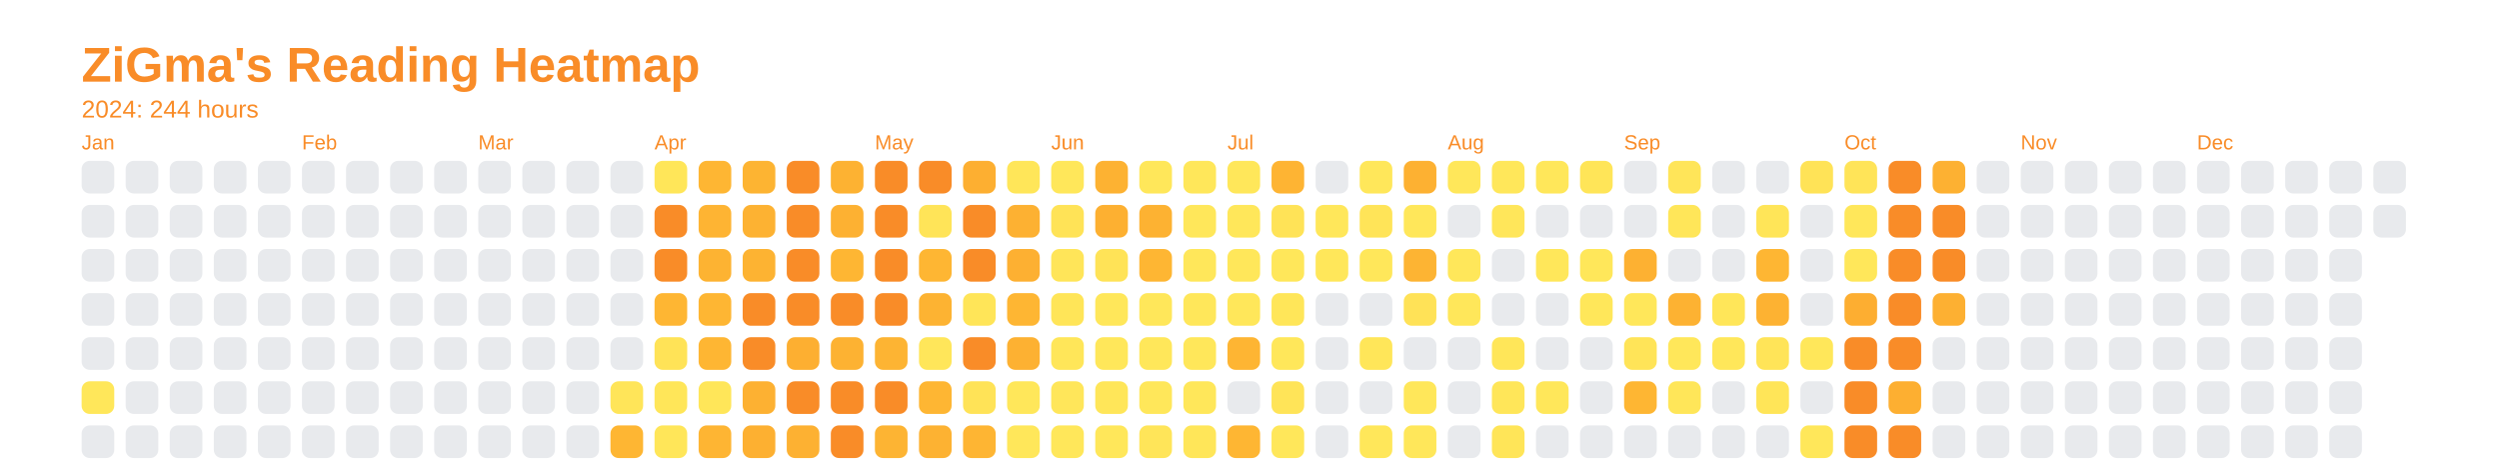
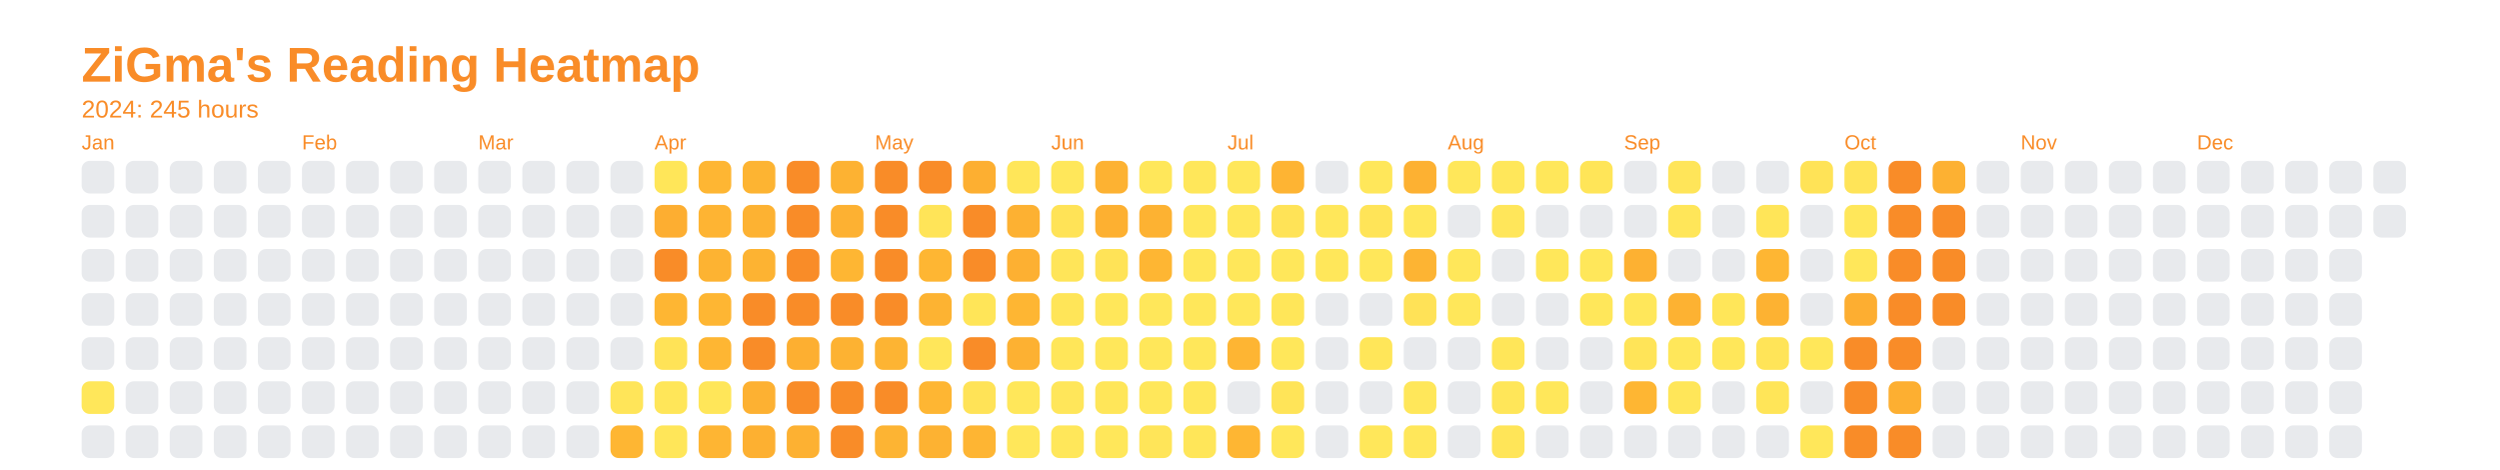
<svg xmlns="http://www.w3.org/2000/svg" baseProfile="full" height="57.5mm" version="1.1" viewBox="0,0,306.2,57.5" width="306.2mm">
  <defs />
  <rect fill="none" height="57.5" width="306.2" x="0" y="0" />
  <text fill="#f98c28" style="font-size:6px; font-family:Arial; font-weight:bold;" x="10" y="10">ZiGma's Reading Heatmap</text>
-   <text fill="#f98c28" style="font-size:3px; font-family:Arial;" x="10" y="14.4">2024: 244 hours</text>
+   <text fill="#f98c28" style="font-size:3px; font-family:Arial;" x="10" y="14.4">2024: 245 hours</text>
  <text fill="#f98c28" style="font-size:2.5px; font-family:Arial" x="10" y="18.3">Jan</text>
  <rect fill="#e8eaed" height="4" rx="1" ry="1" width="4" x="10" y="19.7" />
  <rect fill="#e8eaed" height="4" rx="1" ry="1" width="4" x="10" y="25.1" />
  <rect fill="#e8eaed" height="4" rx="1" ry="1" width="4" x="10" y="30.5" />
  <rect fill="#e8eaed" height="4" rx="1" ry="1" width="4" x="10" y="35.9" />
  <rect fill="#e8eaed" height="4" rx="1" ry="1" width="4" x="10" y="41.3" />
  <rect fill="#ffe75a" height="4" rx="1" ry="1" width="4" x="10" y="46.7" />
  <rect fill="#e8eaed" height="4" rx="1" ry="1" width="4" x="10" y="52.1" />
  <rect fill="#e8eaed" height="4" rx="1" ry="1" width="4" x="15.4" y="19.7" />
  <rect fill="#e8eaed" height="4" rx="1" ry="1" width="4" x="15.4" y="25.1" />
  <rect fill="#e8eaed" height="4" rx="1" ry="1" width="4" x="15.4" y="30.5" />
  <rect fill="#e8eaed" height="4" rx="1" ry="1" width="4" x="15.4" y="35.9" />
  <rect fill="#e8eaed" height="4" rx="1" ry="1" width="4" x="15.4" y="41.3" />
  <rect fill="#e8eaed" height="4" rx="1" ry="1" width="4" x="15.4" y="46.7" />
  <rect fill="#e8eaed" height="4" rx="1" ry="1" width="4" x="15.4" y="52.1" />
  <rect fill="#e8eaed" height="4" rx="1" ry="1" width="4" x="20.8" y="19.7" />
  <rect fill="#e8eaed" height="4" rx="1" ry="1" width="4" x="20.8" y="25.1" />
  <rect fill="#e8eaed" height="4" rx="1" ry="1" width="4" x="20.8" y="30.5" />
  <rect fill="#e8eaed" height="4" rx="1" ry="1" width="4" x="20.8" y="35.9" />
  <rect fill="#e8eaed" height="4" rx="1" ry="1" width="4" x="20.8" y="41.3" />
  <rect fill="#e8eaed" height="4" rx="1" ry="1" width="4" x="20.8" y="46.7" />
  <rect fill="#e8eaed" height="4" rx="1" ry="1" width="4" x="20.8" y="52.1" />
  <rect fill="#e8eaed" height="4" rx="1" ry="1" width="4" x="26.2" y="19.7" />
  <rect fill="#e8eaed" height="4" rx="1" ry="1" width="4" x="26.2" y="25.1" />
  <rect fill="#e8eaed" height="4" rx="1" ry="1" width="4" x="26.2" y="30.5" />
  <rect fill="#e8eaed" height="4" rx="1" ry="1" width="4" x="26.2" y="35.9" />
  <rect fill="#e8eaed" height="4" rx="1" ry="1" width="4" x="26.2" y="41.3" />
  <rect fill="#e8eaed" height="4" rx="1" ry="1" width="4" x="26.2" y="46.7" />
  <rect fill="#e8eaed" height="4" rx="1" ry="1" width="4" x="26.2" y="52.1" />
  <rect fill="#e8eaed" height="4" rx="1" ry="1" width="4" x="31.6" y="19.7" />
  <rect fill="#e8eaed" height="4" rx="1" ry="1" width="4" x="31.6" y="25.1" />
  <rect fill="#e8eaed" height="4" rx="1" ry="1" width="4" x="31.6" y="30.5" />
  <rect fill="#e8eaed" height="4" rx="1" ry="1" width="4" x="31.6" y="35.9" />
  <rect fill="#e8eaed" height="4" rx="1" ry="1" width="4" x="31.6" y="41.3" />
  <rect fill="#e8eaed" height="4" rx="1" ry="1" width="4" x="31.6" y="46.7" />
  <rect fill="#e8eaed" height="4" rx="1" ry="1" width="4" x="31.6" y="52.1" />
  <text fill="#f98c28" style="font-size:2.5px; font-family:Arial" x="37.0" y="18.3">Feb</text>
  <rect fill="#e8eaed" height="4" rx="1" ry="1" width="4" x="37.0" y="19.7" />
  <rect fill="#e8eaed" height="4" rx="1" ry="1" width="4" x="37.0" y="25.1" />
  <rect fill="#e8eaed" height="4" rx="1" ry="1" width="4" x="37.0" y="30.5" />
  <rect fill="#e8eaed" height="4" rx="1" ry="1" width="4" x="37.0" y="35.9" />
  <rect fill="#e8eaed" height="4" rx="1" ry="1" width="4" x="37.0" y="41.3" />
  <rect fill="#e8eaed" height="4" rx="1" ry="1" width="4" x="37.0" y="46.7" />
  <rect fill="#e8eaed" height="4" rx="1" ry="1" width="4" x="37.0" y="52.1" />
  <rect fill="#e8eaed" height="4" rx="1" ry="1" width="4" x="42.4" y="19.7" />
  <rect fill="#e8eaed" height="4" rx="1" ry="1" width="4" x="42.4" y="25.1" />
  <rect fill="#e8eaed" height="4" rx="1" ry="1" width="4" x="42.4" y="30.5" />
  <rect fill="#e8eaed" height="4" rx="1" ry="1" width="4" x="42.4" y="35.9" />
  <rect fill="#e8eaed" height="4" rx="1" ry="1" width="4" x="42.4" y="41.3" />
  <rect fill="#e8eaed" height="4" rx="1" ry="1" width="4" x="42.4" y="46.7" />
  <rect fill="#e8eaed" height="4" rx="1" ry="1" width="4" x="42.4" y="52.1" />
  <rect fill="#e8eaed" height="4" rx="1" ry="1" width="4" x="47.8" y="19.7" />
  <rect fill="#e8eaed" height="4" rx="1" ry="1" width="4" x="47.8" y="25.1" />
  <rect fill="#e8eaed" height="4" rx="1" ry="1" width="4" x="47.8" y="30.5" />
  <rect fill="#e8eaed" height="4" rx="1" ry="1" width="4" x="47.8" y="35.9" />
  <rect fill="#e8eaed" height="4" rx="1" ry="1" width="4" x="47.8" y="41.3" />
  <rect fill="#e8eaed" height="4" rx="1" ry="1" width="4" x="47.8" y="46.7" />
  <rect fill="#e8eaed" height="4" rx="1" ry="1" width="4" x="47.8" y="52.1" />
  <rect fill="#e8eaed" height="4" rx="1" ry="1" width="4" x="53.2" y="19.7" />
  <rect fill="#e8eaed" height="4" rx="1" ry="1" width="4" x="53.2" y="25.1" />
  <rect fill="#e8eaed" height="4" rx="1" ry="1" width="4" x="53.2" y="30.5" />
  <rect fill="#e8eaed" height="4" rx="1" ry="1" width="4" x="53.2" y="35.9" />
  <rect fill="#e8eaed" height="4" rx="1" ry="1" width="4" x="53.2" y="41.3" />
  <rect fill="#e8eaed" height="4" rx="1" ry="1" width="4" x="53.2" y="46.7" />
  <rect fill="#e8eaed" height="4" rx="1" ry="1" width="4" x="53.2" y="52.1" />
  <text fill="#f98c28" style="font-size:2.5px; font-family:Arial" x="58.6" y="18.3">Mar</text>
  <rect fill="#e8eaed" height="4" rx="1" ry="1" width="4" x="58.6" y="19.7" />
  <rect fill="#e8eaed" height="4" rx="1" ry="1" width="4" x="58.6" y="25.1" />
  <rect fill="#e8eaed" height="4" rx="1" ry="1" width="4" x="58.6" y="30.5" />
  <rect fill="#e8eaed" height="4" rx="1" ry="1" width="4" x="58.6" y="35.9" />
  <rect fill="#e8eaed" height="4" rx="1" ry="1" width="4" x="58.6" y="41.3" />
  <rect fill="#e8eaed" height="4" rx="1" ry="1" width="4" x="58.6" y="46.7" />
  <rect fill="#e8eaed" height="4" rx="1" ry="1" width="4" x="58.6" y="52.1" />
  <rect fill="#e8eaed" height="4" rx="1" ry="1" width="4" x="64" y="19.7" />
  <rect fill="#e8eaed" height="4" rx="1" ry="1" width="4" x="64" y="25.1" />
  <rect fill="#e8eaed" height="4" rx="1" ry="1" width="4" x="64" y="30.5" />
  <rect fill="#e8eaed" height="4" rx="1" ry="1" width="4" x="64" y="35.9" />
  <rect fill="#e8eaed" height="4" rx="1" ry="1" width="4" x="64" y="41.3" />
  <rect fill="#e8eaed" height="4" rx="1" ry="1" width="4" x="64" y="46.7" />
  <rect fill="#e8eaed" height="4" rx="1" ry="1" width="4" x="64" y="52.1" />
  <rect fill="#e8eaed" height="4" rx="1" ry="1" width="4" x="69.4" y="19.7" />
  <rect fill="#e8eaed" height="4" rx="1" ry="1" width="4" x="69.4" y="25.1" />
  <rect fill="#e8eaed" height="4" rx="1" ry="1" width="4" x="69.4" y="30.5" />
  <rect fill="#e8eaed" height="4" rx="1" ry="1" width="4" x="69.4" y="35.9" />
  <rect fill="#e8eaed" height="4" rx="1" ry="1" width="4" x="69.4" y="41.3" />
  <rect fill="#e8eaed" height="4" rx="1" ry="1" width="4" x="69.4" y="46.7" />
  <rect fill="#e8eaed" height="4" rx="1" ry="1" width="4" x="69.4" y="52.1" />
  <rect fill="#e8eaed" height="4" rx="1" ry="1" width="4" x="74.8" y="19.7" />
  <rect fill="#e8eaed" height="4" rx="1" ry="1" width="4" x="74.8" y="25.1" />
  <rect fill="#e8eaed" height="4" rx="1" ry="1" width="4" x="74.8" y="30.5" />
  <rect fill="#e8eaed" height="4" rx="1" ry="1" width="4" x="74.8" y="35.9" />
  <rect fill="#e8eaed" height="4" rx="1" ry="1" width="4" x="74.8" y="41.3" />
  <rect fill="#ffe559" height="4" rx="1" ry="1" width="4" x="74.8" y="46.7" />
  <rect fill="#feb633" height="4" rx="1" ry="1" width="4" x="74.8" y="52.1" />
  <text fill="#f98c28" style="font-size:2.5px; font-family:Arial" x="80.2" y="18.3">Apr</text>
  <rect fill="#ffe659" height="4" rx="1" ry="1" width="4" x="80.2" y="19.7" />
-   <rect fill="#f98c28" height="4" rx="1" ry="1" width="4" x="80.2" y="25.1" />
+   <rect fill="#fdae31" height="4" rx="1" ry="1" width="4" x="80.2" y="25.1" />
  <rect fill="#f98c28" height="4" rx="1" ry="1" width="4" x="80.2" y="30.5" />
  <rect fill="#feb633" height="4" rx="1" ry="1" width="4" x="80.2" y="35.9" />
  <rect fill="#ffe357" height="4" rx="1" ry="1" width="4" x="80.2" y="41.3" />
  <rect fill="#ffe659" height="4" rx="1" ry="1" width="4" x="80.2" y="46.7" />
  <rect fill="#ffe659" height="4" rx="1" ry="1" width="4" x="80.2" y="52.1" />
  <rect fill="#feb633" height="4" rx="1" ry="1" width="4" x="85.6" y="19.7" />
  <rect fill="#feb433" height="4" rx="1" ry="1" width="4" x="85.6" y="25.1" />
  <rect fill="#fdb332" height="4" rx="1" ry="1" width="4" x="85.6" y="30.5" />
  <rect fill="#feb633" height="4" rx="1" ry="1" width="4" x="85.6" y="35.9" />
  <rect fill="#feb633" height="4" rx="1" ry="1" width="4" x="85.6" y="41.3" />
  <rect fill="#ffe659" height="4" rx="1" ry="1" width="4" x="85.6" y="46.7" />
  <rect fill="#feb533" height="4" rx="1" ry="1" width="4" x="85.6" y="52.1" />
  <rect fill="#fdb432" height="4" rx="1" ry="1" width="4" x="91" y="19.7" />
  <rect fill="#fdb232" height="4" rx="1" ry="1" width="4" x="91" y="25.1" />
  <rect fill="#fdb332" height="4" rx="1" ry="1" width="4" x="91" y="30.5" />
  <rect fill="#f98c28" height="4" rx="1" ry="1" width="4" x="91" y="35.9" />
  <rect fill="#f98c28" height="4" rx="1" ry="1" width="4" x="91" y="41.3" />
  <rect fill="#fdb132" height="4" rx="1" ry="1" width="4" x="91" y="46.7" />
  <rect fill="#fdb031" height="4" rx="1" ry="1" width="4" x="91" y="52.1" />
  <rect fill="#f98c28" height="4" rx="1" ry="1" width="4" x="96.4" y="19.7" />
  <rect fill="#f98c28" height="4" rx="1" ry="1" width="4" x="96.4" y="25.1" />
  <rect fill="#f98c28" height="4" rx="1" ry="1" width="4" x="96.4" y="30.5" />
  <rect fill="#f98c28" height="4" rx="1" ry="1" width="4" x="96.4" y="35.9" />
  <rect fill="#fdaf31" height="4" rx="1" ry="1" width="4" x="96.4" y="41.3" />
  <rect fill="#f98c28" height="4" rx="1" ry="1" width="4" x="96.4" y="46.7" />
  <rect fill="#fdb132" height="4" rx="1" ry="1" width="4" x="96.4" y="52.1" />
  <rect fill="#fdb232" height="4" rx="1" ry="1" width="4" x="101.8" y="19.7" />
  <rect fill="#fdb132" height="4" rx="1" ry="1" width="4" x="101.8" y="25.1" />
  <rect fill="#feb633" height="4" rx="1" ry="1" width="4" x="101.8" y="30.5" />
  <rect fill="#f98c28" height="4" rx="1" ry="1" width="4" x="101.8" y="35.9" />
  <rect fill="#fdb232" height="4" rx="1" ry="1" width="4" x="101.8" y="41.3" />
  <rect fill="#f98c28" height="4" rx="1" ry="1" width="4" x="101.8" y="46.7" />
  <rect fill="#f98c28" height="4" rx="1" ry="1" width="4" x="101.8" y="52.1" />
  <text fill="#f98c28" style="font-size:2.5px; font-family:Arial" x="107.2" y="18.3">May</text>
  <rect fill="#f98c28" height="4" rx="1" ry="1" width="4" x="107.2" y="19.7" />
  <rect fill="#f98c28" height="4" rx="1" ry="1" width="4" x="107.2" y="25.1" />
  <rect fill="#f98c28" height="4" rx="1" ry="1" width="4" x="107.2" y="30.5" />
  <rect fill="#f98c28" height="4" rx="1" ry="1" width="4" x="107.2" y="35.9" />
  <rect fill="#fdb433" height="4" rx="1" ry="1" width="4" x="107.2" y="41.3" />
  <rect fill="#f98c28" height="4" rx="1" ry="1" width="4" x="107.2" y="46.7" />
  <rect fill="#fdb433" height="4" rx="1" ry="1" width="4" x="107.2" y="52.1" />
  <rect fill="#f98c28" height="4" rx="1" ry="1" width="4" x="112.6" y="19.7" />
  <rect fill="#ffe458" height="4" rx="1" ry="1" width="4" x="112.6" y="25.1" />
  <rect fill="#feb633" height="4" rx="1" ry="1" width="4" x="112.6" y="30.5" />
  <rect fill="#fdb332" height="4" rx="1" ry="1" width="4" x="112.6" y="35.9" />
  <rect fill="#ffe65a" height="4" rx="1" ry="1" width="4" x="112.6" y="41.3" />
  <rect fill="#feb633" height="4" rx="1" ry="1" width="4" x="112.6" y="46.7" />
  <rect fill="#fdb232" height="4" rx="1" ry="1" width="4" x="112.6" y="52.1" />
  <rect fill="#fdaf31" height="4" rx="1" ry="1" width="4" x="118" y="19.7" />
  <rect fill="#f98c28" height="4" rx="1" ry="1" width="4" x="118" y="25.1" />
  <rect fill="#f98c28" height="4" rx="1" ry="1" width="4" x="118" y="30.5" />
  <rect fill="#ffe558" height="4" rx="1" ry="1" width="4" x="118" y="35.9" />
  <rect fill="#f98c28" height="4" rx="1" ry="1" width="4" x="118" y="41.3" />
  <rect fill="#ffe357" height="4" rx="1" ry="1" width="4" x="118" y="46.7" />
  <rect fill="#feb533" height="4" rx="1" ry="1" width="4" x="118" y="52.1" />
  <rect fill="#ffe659" height="4" rx="1" ry="1" width="4" x="123.4" y="19.7" />
  <rect fill="#fdb132" height="4" rx="1" ry="1" width="4" x="123.4" y="25.1" />
  <rect fill="#fdb032" height="4" rx="1" ry="1" width="4" x="123.4" y="30.5" />
  <rect fill="#feb633" height="4" rx="1" ry="1" width="4" x="123.4" y="35.9" />
  <rect fill="#fdb132" height="4" rx="1" ry="1" width="4" x="123.4" y="41.3" />
  <rect fill="#ffe75a" height="4" rx="1" ry="1" width="4" x="123.4" y="46.7" />
  <rect fill="#ffe75a" height="4" rx="1" ry="1" width="4" x="123.4" y="52.1" />
  <text fill="#f98c28" style="font-size:2.5px; font-family:Arial" x="128.8" y="18.3">Jun</text>
  <rect fill="#ffe75a" height="4" rx="1" ry="1" width="4" x="128.8" y="19.7" />
  <rect fill="#ffe357" height="4" rx="1" ry="1" width="4" x="128.8" y="25.1" />
  <rect fill="#ffe559" height="4" rx="1" ry="1" width="4" x="128.8" y="30.5" />
  <rect fill="#ffe558" height="4" rx="1" ry="1" width="4" x="128.8" y="35.9" />
  <rect fill="#ffe659" height="4" rx="1" ry="1" width="4" x="128.8" y="41.3" />
  <rect fill="#ffe65a" height="4" rx="1" ry="1" width="4" x="128.8" y="46.7" />
  <rect fill="#ffe75a" height="4" rx="1" ry="1" width="4" x="128.8" y="52.1" />
  <rect fill="#fdb232" height="4" rx="1" ry="1" width="4" x="134.2" y="19.7" />
  <rect fill="#fdb031" height="4" rx="1" ry="1" width="4" x="134.2" y="25.1" />
  <rect fill="#ffe357" height="4" rx="1" ry="1" width="4" x="134.2" y="30.5" />
  <rect fill="#ffe75a" height="4" rx="1" ry="1" width="4" x="134.2" y="35.9" />
  <rect fill="#ffe75a" height="4" rx="1" ry="1" width="4" x="134.2" y="41.3" />
  <rect fill="#ffe659" height="4" rx="1" ry="1" width="4" x="134.2" y="46.7" />
  <rect fill="#ffe75a" height="4" rx="1" ry="1" width="4" x="134.2" y="52.1" />
  <rect fill="#ffe75a" height="4" rx="1" ry="1" width="4" x="139.6" y="19.7" />
  <rect fill="#fdb232" height="4" rx="1" ry="1" width="4" x="139.6" y="25.1" />
  <rect fill="#feb633" height="4" rx="1" ry="1" width="4" x="139.6" y="30.5" />
  <rect fill="#ffe75a" height="4" rx="1" ry="1" width="4" x="139.6" y="35.9" />
  <rect fill="#ffe75a" height="4" rx="1" ry="1" width="4" x="139.6" y="41.3" />
  <rect fill="#ffe75a" height="4" rx="1" ry="1" width="4" x="139.6" y="46.7" />
  <rect fill="#ffe559" height="4" rx="1" ry="1" width="4" x="139.6" y="52.1" />
  <rect fill="#ffe75a" height="4" rx="1" ry="1" width="4" x="145" y="19.7" />
  <rect fill="#ffe75a" height="4" rx="1" ry="1" width="4" x="145" y="25.1" />
  <rect fill="#ffe75a" height="4" rx="1" ry="1" width="4" x="145" y="30.5" />
  <rect fill="#ffe75a" height="4" rx="1" ry="1" width="4" x="145" y="35.9" />
  <rect fill="#ffe75a" height="4" rx="1" ry="1" width="4" x="145" y="41.3" />
  <rect fill="#ffe75a" height="4" rx="1" ry="1" width="4" x="145" y="46.7" />
  <rect fill="#ffe659" height="4" rx="1" ry="1" width="4" x="145" y="52.1" />
  <text fill="#f98c28" style="font-size:2.5px; font-family:Arial" x="150.4" y="18.3">Jul</text>
  <rect fill="#ffe75a" height="4" rx="1" ry="1" width="4" x="150.4" y="19.7" />
  <rect fill="#ffe75a" height="4" rx="1" ry="1" width="4" x="150.4" y="25.1" />
  <rect fill="#ffe75a" height="4" rx="1" ry="1" width="4" x="150.4" y="30.5" />
  <rect fill="#ffe75a" height="4" rx="1" ry="1" width="4" x="150.4" y="35.9" />
  <rect fill="#feb533" height="4" rx="1" ry="1" width="4" x="150.4" y="41.3" />
  <rect fill="#e8eaed" height="4" rx="1" ry="1" width="4" x="150.4" y="46.7" />
  <rect fill="#feb633" height="4" rx="1" ry="1" width="4" x="150.4" y="52.1" />
  <rect fill="#feb433" height="4" rx="1" ry="1" width="4" x="155.8" y="19.7" />
  <rect fill="#ffe357" height="4" rx="1" ry="1" width="4" x="155.8" y="25.1" />
  <rect fill="#ffe75a" height="4" rx="1" ry="1" width="4" x="155.8" y="30.5" />
  <rect fill="#ffe659" height="4" rx="1" ry="1" width="4" x="155.8" y="35.9" />
  <rect fill="#ffe75a" height="4" rx="1" ry="1" width="4" x="155.8" y="41.3" />
  <rect fill="#ffe458" height="4" rx="1" ry="1" width="4" x="155.8" y="46.7" />
  <rect fill="#ffe75a" height="4" rx="1" ry="1" width="4" x="155.8" y="52.1" />
  <rect fill="#e8eaed" height="4" rx="1" ry="1" width="4" x="161.2" y="19.7" />
  <rect fill="#ffe75a" height="4" rx="1" ry="1" width="4" x="161.2" y="25.1" />
  <rect fill="#ffe75a" height="4" rx="1" ry="1" width="4" x="161.2" y="30.5" />
  <rect fill="#e8eaed" height="4" rx="1" ry="1" width="4" x="161.2" y="35.9" />
  <rect fill="#e8eaed" height="4" rx="1" ry="1" width="4" x="161.2" y="41.3" />
  <rect fill="#e8eaed" height="4" rx="1" ry="1" width="4" x="161.2" y="46.7" />
  <rect fill="#e8eaed" height="4" rx="1" ry="1" width="4" x="161.2" y="52.1" />
  <rect fill="#ffe75a" height="4" rx="1" ry="1" width="4" x="166.6" y="19.7" />
  <rect fill="#ffe458" height="4" rx="1" ry="1" width="4" x="166.6" y="25.1" />
  <rect fill="#ffe75a" height="4" rx="1" ry="1" width="4" x="166.6" y="30.5" />
  <rect fill="#e8eaed" height="4" rx="1" ry="1" width="4" x="166.6" y="35.9" />
  <rect fill="#ffe659" height="4" rx="1" ry="1" width="4" x="166.6" y="41.3" />
  <rect fill="#e8eaed" height="4" rx="1" ry="1" width="4" x="166.6" y="46.7" />
  <rect fill="#ffe75a" height="4" rx="1" ry="1" width="4" x="166.6" y="52.1" />
  <rect fill="#fdb132" height="4" rx="1" ry="1" width="4" x="172" y="19.7" />
  <rect fill="#ffe75a" height="4" rx="1" ry="1" width="4" x="172" y="25.1" />
  <rect fill="#fdb433" height="4" rx="1" ry="1" width="4" x="172" y="30.5" />
  <rect fill="#ffe257" height="4" rx="1" ry="1" width="4" x="172" y="35.9" />
  <rect fill="#e8eaed" height="4" rx="1" ry="1" width="4" x="172" y="41.3" />
  <rect fill="#ffe75a" height="4" rx="1" ry="1" width="4" x="172" y="46.7" />
  <rect fill="#ffe75a" height="4" rx="1" ry="1" width="4" x="172" y="52.1" />
  <text fill="#f98c28" style="font-size:2.5px; font-family:Arial" x="177.4" y="18.3">Aug</text>
  <rect fill="#ffe75a" height="4" rx="1" ry="1" width="4" x="177.4" y="19.7" />
  <rect fill="#e8eaed" height="4" rx="1" ry="1" width="4" x="177.4" y="25.1" />
  <rect fill="#ffe75a" height="4" rx="1" ry="1" width="4" x="177.4" y="30.5" />
  <rect fill="#ffe75a" height="4" rx="1" ry="1" width="4" x="177.4" y="35.9" />
  <rect fill="#e8eaed" height="4" rx="1" ry="1" width="4" x="177.4" y="41.3" />
  <rect fill="#e8eaed" height="4" rx="1" ry="1" width="4" x="177.4" y="46.7" />
  <rect fill="#e8eaed" height="4" rx="1" ry="1" width="4" x="177.4" y="52.1" />
  <rect fill="#ffe75a" height="4" rx="1" ry="1" width="4" x="182.8" y="19.7" />
  <rect fill="#ffe65a" height="4" rx="1" ry="1" width="4" x="182.8" y="25.1" />
  <rect fill="#e8eaed" height="4" rx="1" ry="1" width="4" x="182.8" y="30.5" />
  <rect fill="#e8eaed" height="4" rx="1" ry="1" width="4" x="182.8" y="35.9" />
  <rect fill="#ffe659" height="4" rx="1" ry="1" width="4" x="182.8" y="41.3" />
  <rect fill="#ffe659" height="4" rx="1" ry="1" width="4" x="182.8" y="46.7" />
  <rect fill="#ffe558" height="4" rx="1" ry="1" width="4" x="182.8" y="52.1" />
  <rect fill="#ffe75a" height="4" rx="1" ry="1" width="4" x="188.2" y="19.7" />
  <rect fill="#e8eaed" height="4" rx="1" ry="1" width="4" x="188.2" y="25.1" />
  <rect fill="#ffe75a" height="4" rx="1" ry="1" width="4" x="188.2" y="30.5" />
  <rect fill="#e8eaed" height="4" rx="1" ry="1" width="4" x="188.2" y="35.9" />
  <rect fill="#e8eaed" height="4" rx="1" ry="1" width="4" x="188.2" y="41.3" />
  <rect fill="#ffe75a" height="4" rx="1" ry="1" width="4" x="188.2" y="46.7" />
  <rect fill="#e8eaed" height="4" rx="1" ry="1" width="4" x="188.2" y="52.1" />
  <rect fill="#ffe558" height="4" rx="1" ry="1" width="4" x="193.6" y="19.7" />
  <rect fill="#e8eaed" height="4" rx="1" ry="1" width="4" x="193.6" y="25.1" />
  <rect fill="#ffe75a" height="4" rx="1" ry="1" width="4" x="193.6" y="30.5" />
  <rect fill="#ffe75a" height="4" rx="1" ry="1" width="4" x="193.6" y="35.9" />
  <rect fill="#e8eaed" height="4" rx="1" ry="1" width="4" x="193.6" y="41.3" />
  <rect fill="#e8eaed" height="4" rx="1" ry="1" width="4" x="193.6" y="46.7" />
  <rect fill="#e8eaed" height="4" rx="1" ry="1" width="4" x="193.6" y="52.1" />
  <text fill="#f98c28" style="font-size:2.5px; font-family:Arial" x="199" y="18.3">Sep</text>
  <rect fill="#e8eaed" height="4" rx="1" ry="1" width="4" x="199" y="19.7" />
  <rect fill="#e8eaed" height="4" rx="1" ry="1" width="4" x="199" y="25.1" />
  <rect fill="#fdb132" height="4" rx="1" ry="1" width="4" x="199" y="30.5" />
  <rect fill="#ffe75a" height="4" rx="1" ry="1" width="4" x="199" y="35.9" />
  <rect fill="#ffe458" height="4" rx="1" ry="1" width="4" x="199" y="41.3" />
  <rect fill="#feb633" height="4" rx="1" ry="1" width="4" x="199" y="46.7" />
  <rect fill="#e8eaed" height="4" rx="1" ry="1" width="4" x="199" y="52.1" />
  <rect fill="#ffe559" height="4" rx="1" ry="1" width="4" x="204.4" y="19.7" />
  <rect fill="#ffe659" height="4" rx="1" ry="1" width="4" x="204.4" y="25.1" />
  <rect fill="#e8eaed" height="4" rx="1" ry="1" width="4" x="204.4" y="30.5" />
  <rect fill="#fdb232" height="4" rx="1" ry="1" width="4" x="204.4" y="35.9" />
  <rect fill="#ffe75a" height="4" rx="1" ry="1" width="4" x="204.4" y="41.3" />
  <rect fill="#ffe659" height="4" rx="1" ry="1" width="4" x="204.4" y="46.7" />
  <rect fill="#e8eaed" height="4" rx="1" ry="1" width="4" x="204.4" y="52.1" />
  <rect fill="#e8eaed" height="4" rx="1" ry="1" width="4" x="209.8" y="19.7" />
  <rect fill="#e8eaed" height="4" rx="1" ry="1" width="4" x="209.8" y="25.1" />
  <rect fill="#e8eaed" height="4" rx="1" ry="1" width="4" x="209.8" y="30.5" />
  <rect fill="#ffe659" height="4" rx="1" ry="1" width="4" x="209.8" y="35.9" />
  <rect fill="#ffe75a" height="4" rx="1" ry="1" width="4" x="209.8" y="41.3" />
  <rect fill="#e8eaed" height="4" rx="1" ry="1" width="4" x="209.8" y="46.7" />
  <rect fill="#e8eaed" height="4" rx="1" ry="1" width="4" x="209.8" y="52.1" />
  <rect fill="#e8eaed" height="4" rx="1" ry="1" width="4" x="215.2" y="19.7" />
  <rect fill="#ffe558" height="4" rx="1" ry="1" width="4" x="215.2" y="25.1" />
  <rect fill="#feb633" height="4" rx="1" ry="1" width="4" x="215.2" y="30.5" />
  <rect fill="#fdb232" height="4" rx="1" ry="1" width="4" x="215.2" y="35.9" />
  <rect fill="#ffe458" height="4" rx="1" ry="1" width="4" x="215.2" y="41.3" />
  <rect fill="#ffe558" height="4" rx="1" ry="1" width="4" x="215.2" y="46.7" />
  <rect fill="#e8eaed" height="4" rx="1" ry="1" width="4" x="215.2" y="52.1" />
  <rect fill="#ffe357" height="4" rx="1" ry="1" width="4" x="220.6" y="19.7" />
  <rect fill="#e8eaed" height="4" rx="1" ry="1" width="4" x="220.6" y="25.1" />
  <rect fill="#e8eaed" height="4" rx="1" ry="1" width="4" x="220.6" y="30.5" />
  <rect fill="#e8eaed" height="4" rx="1" ry="1" width="4" x="220.6" y="35.9" />
  <rect fill="#ffe75a" height="4" rx="1" ry="1" width="4" x="220.6" y="41.3" />
  <rect fill="#e8eaed" height="4" rx="1" ry="1" width="4" x="220.6" y="46.7" />
  <rect fill="#ffe75a" height="4" rx="1" ry="1" width="4" x="220.6" y="52.1" />
  <text fill="#f98c28" style="font-size:2.5px; font-family:Arial" x="226" y="18.3">Oct</text>
  <rect fill="#ffe458" height="4" rx="1" ry="1" width="4" x="226" y="19.7" />
  <rect fill="#ffe75a" height="4" rx="1" ry="1" width="4" x="226" y="25.1" />
  <rect fill="#ffe75a" height="4" rx="1" ry="1" width="4" x="226" y="30.5" />
  <rect fill="#fdae31" height="4" rx="1" ry="1" width="4" x="226" y="35.9" />
  <rect fill="#f98c28" height="4" rx="1" ry="1" width="4" x="226" y="41.3" />
  <rect fill="#f98c28" height="4" rx="1" ry="1" width="4" x="226" y="46.7" />
  <rect fill="#f98c28" height="4" rx="1" ry="1" width="4" x="226" y="52.1" />
  <rect fill="#f98c28" height="4" rx="1" ry="1" width="4" x="231.4" y="19.7" />
  <rect fill="#f98c28" height="4" rx="1" ry="1" width="4" x="231.4" y="25.1" />
  <rect fill="#f98c28" height="4" rx="1" ry="1" width="4" x="231.4" y="30.5" />
  <rect fill="#f98c28" height="4" rx="1" ry="1" width="4" x="231.4" y="35.9" />
  <rect fill="#f98c28" height="4" rx="1" ry="1" width="4" x="231.4" y="41.3" />
  <rect fill="#fdaf31" height="4" rx="1" ry="1" width="4" x="231.4" y="46.7" />
  <rect fill="#f98c28" height="4" rx="1" ry="1" width="4" x="231.4" y="52.1" />
  <rect fill="#fdb132" height="4" rx="1" ry="1" width="4" x="236.8" y="19.7" />
  <rect fill="#f98c28" height="4" rx="1" ry="1" width="4" x="236.8" y="25.1" />
  <rect fill="#f98c28" height="4" rx="1" ry="1" width="4" x="236.8" y="30.5" />
-   <rect fill="#fdb032" height="4" rx="1" ry="1" width="4" x="236.8" y="35.9" />
+   <rect fill="#f98c28" height="4" rx="1" ry="1" width="4" x="236.8" y="35.9" />
  <rect fill="#e8eaed" height="4" rx="1" ry="1" width="4" x="236.8" y="41.3" />
  <rect fill="#e8eaed" height="4" rx="1" ry="1" width="4" x="236.8" y="46.7" />
  <rect fill="#e8eaed" height="4" rx="1" ry="1" width="4" x="236.8" y="52.1" />
  <rect fill="#e8eaed" height="4" rx="1" ry="1" width="4" x="242.2" y="19.7" />
  <rect fill="#e8eaed" height="4" rx="1" ry="1" width="4" x="242.2" y="25.1" />
  <rect fill="#e8eaed" height="4" rx="1" ry="1" width="4" x="242.2" y="30.5" />
  <rect fill="#e8eaed" height="4" rx="1" ry="1" width="4" x="242.2" y="35.9" />
  <rect fill="#e8eaed" height="4" rx="1" ry="1" width="4" x="242.2" y="41.3" />
  <rect fill="#e8eaed" height="4" rx="1" ry="1" width="4" x="242.2" y="46.7" />
  <rect fill="#e8eaed" height="4" rx="1" ry="1" width="4" x="242.2" y="52.1" />
  <text fill="#f98c28" style="font-size:2.5px; font-family:Arial" x="247.6" y="18.3">Nov</text>
  <rect fill="#e8eaed" height="4" rx="1" ry="1" width="4" x="247.6" y="19.7" />
  <rect fill="#e8eaed" height="4" rx="1" ry="1" width="4" x="247.6" y="25.1" />
  <rect fill="#e8eaed" height="4" rx="1" ry="1" width="4" x="247.6" y="30.5" />
  <rect fill="#e8eaed" height="4" rx="1" ry="1" width="4" x="247.6" y="35.9" />
  <rect fill="#e8eaed" height="4" rx="1" ry="1" width="4" x="247.6" y="41.3" />
  <rect fill="#e8eaed" height="4" rx="1" ry="1" width="4" x="247.6" y="46.7" />
  <rect fill="#e8eaed" height="4" rx="1" ry="1" width="4" x="247.6" y="52.1" />
  <rect fill="#e8eaed" height="4" rx="1" ry="1" width="4" x="253" y="19.7" />
  <rect fill="#e8eaed" height="4" rx="1" ry="1" width="4" x="253" y="25.1" />
  <rect fill="#e8eaed" height="4" rx="1" ry="1" width="4" x="253" y="30.5" />
  <rect fill="#e8eaed" height="4" rx="1" ry="1" width="4" x="253" y="35.9" />
  <rect fill="#e8eaed" height="4" rx="1" ry="1" width="4" x="253" y="41.3" />
  <rect fill="#e8eaed" height="4" rx="1" ry="1" width="4" x="253" y="46.7" />
  <rect fill="#e8eaed" height="4" rx="1" ry="1" width="4" x="253" y="52.1" />
  <rect fill="#e8eaed" height="4" rx="1" ry="1" width="4" x="258.4" y="19.7" />
  <rect fill="#e8eaed" height="4" rx="1" ry="1" width="4" x="258.4" y="25.1" />
  <rect fill="#e8eaed" height="4" rx="1" ry="1" width="4" x="258.4" y="30.5" />
  <rect fill="#e8eaed" height="4" rx="1" ry="1" width="4" x="258.4" y="35.9" />
  <rect fill="#e8eaed" height="4" rx="1" ry="1" width="4" x="258.4" y="41.3" />
  <rect fill="#e8eaed" height="4" rx="1" ry="1" width="4" x="258.4" y="46.7" />
  <rect fill="#e8eaed" height="4" rx="1" ry="1" width="4" x="258.4" y="52.1" />
  <rect fill="#e8eaed" height="4" rx="1" ry="1" width="4" x="263.8" y="19.7" />
  <rect fill="#e8eaed" height="4" rx="1" ry="1" width="4" x="263.8" y="25.1" />
  <rect fill="#e8eaed" height="4" rx="1" ry="1" width="4" x="263.8" y="30.5" />
  <rect fill="#e8eaed" height="4" rx="1" ry="1" width="4" x="263.8" y="35.9" />
  <rect fill="#e8eaed" height="4" rx="1" ry="1" width="4" x="263.8" y="41.3" />
  <rect fill="#e8eaed" height="4" rx="1" ry="1" width="4" x="263.8" y="46.7" />
  <rect fill="#e8eaed" height="4" rx="1" ry="1" width="4" x="263.8" y="52.1" />
  <text fill="#f98c28" style="font-size:2.5px; font-family:Arial" x="269.2" y="18.3">Dec</text>
  <rect fill="#e8eaed" height="4" rx="1" ry="1" width="4" x="269.2" y="19.7" />
  <rect fill="#e8eaed" height="4" rx="1" ry="1" width="4" x="269.2" y="25.1" />
  <rect fill="#e8eaed" height="4" rx="1" ry="1" width="4" x="269.2" y="30.5" />
  <rect fill="#e8eaed" height="4" rx="1" ry="1" width="4" x="269.2" y="35.9" />
  <rect fill="#e8eaed" height="4" rx="1" ry="1" width="4" x="269.2" y="41.3" />
  <rect fill="#e8eaed" height="4" rx="1" ry="1" width="4" x="269.2" y="46.7" />
  <rect fill="#e8eaed" height="4" rx="1" ry="1" width="4" x="269.2" y="52.1" />
  <rect fill="#e8eaed" height="4" rx="1" ry="1" width="4" x="274.6" y="19.7" />
  <rect fill="#e8eaed" height="4" rx="1" ry="1" width="4" x="274.6" y="25.1" />
  <rect fill="#e8eaed" height="4" rx="1" ry="1" width="4" x="274.6" y="30.5" />
  <rect fill="#e8eaed" height="4" rx="1" ry="1" width="4" x="274.6" y="35.9" />
  <rect fill="#e8eaed" height="4" rx="1" ry="1" width="4" x="274.6" y="41.3" />
  <rect fill="#e8eaed" height="4" rx="1" ry="1" width="4" x="274.6" y="46.7" />
  <rect fill="#e8eaed" height="4" rx="1" ry="1" width="4" x="274.6" y="52.1" />
  <rect fill="#e8eaed" height="4" rx="1" ry="1" width="4" x="280" y="19.7" />
  <rect fill="#e8eaed" height="4" rx="1" ry="1" width="4" x="280" y="25.1" />
  <rect fill="#e8eaed" height="4" rx="1" ry="1" width="4" x="280" y="30.5" />
  <rect fill="#e8eaed" height="4" rx="1" ry="1" width="4" x="280" y="35.9" />
  <rect fill="#e8eaed" height="4" rx="1" ry="1" width="4" x="280" y="41.3" />
  <rect fill="#e8eaed" height="4" rx="1" ry="1" width="4" x="280" y="46.7" />
  <rect fill="#e8eaed" height="4" rx="1" ry="1" width="4" x="280" y="52.1" />
  <rect fill="#e8eaed" height="4" rx="1" ry="1" width="4" x="285.4" y="19.7" />
  <rect fill="#e8eaed" height="4" rx="1" ry="1" width="4" x="285.4" y="25.1" />
  <rect fill="#e8eaed" height="4" rx="1" ry="1" width="4" x="285.4" y="30.5" />
  <rect fill="#e8eaed" height="4" rx="1" ry="1" width="4" x="285.4" y="35.9" />
  <rect fill="#e8eaed" height="4" rx="1" ry="1" width="4" x="285.4" y="41.3" />
  <rect fill="#e8eaed" height="4" rx="1" ry="1" width="4" x="285.4" y="46.7" />
  <rect fill="#e8eaed" height="4" rx="1" ry="1" width="4" x="285.4" y="52.1" />
  <rect fill="#e8eaed" height="4" rx="1" ry="1" width="4" x="290.8" y="19.7" />
  <rect fill="#e8eaed" height="4" rx="1" ry="1" width="4" x="290.8" y="25.1" />
</svg>
